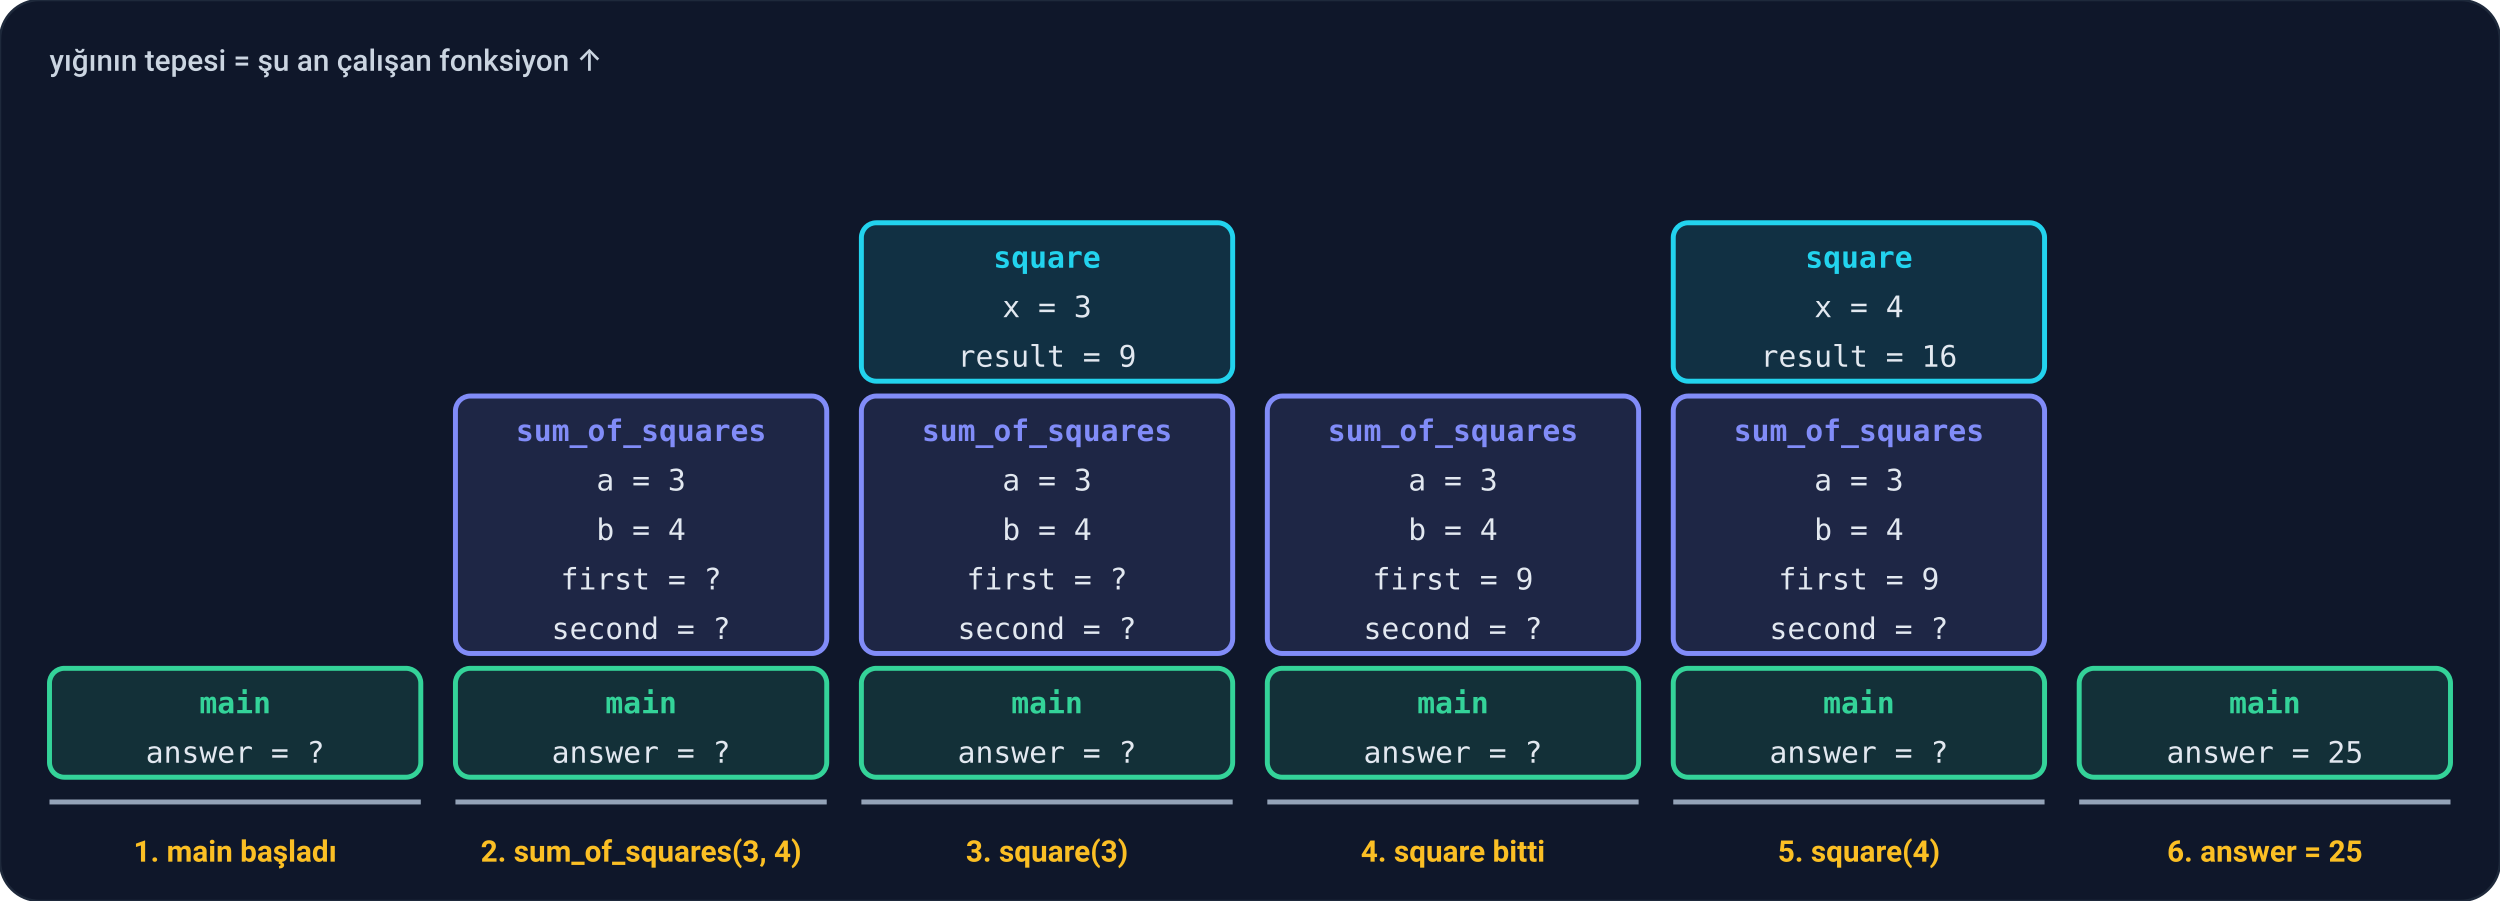
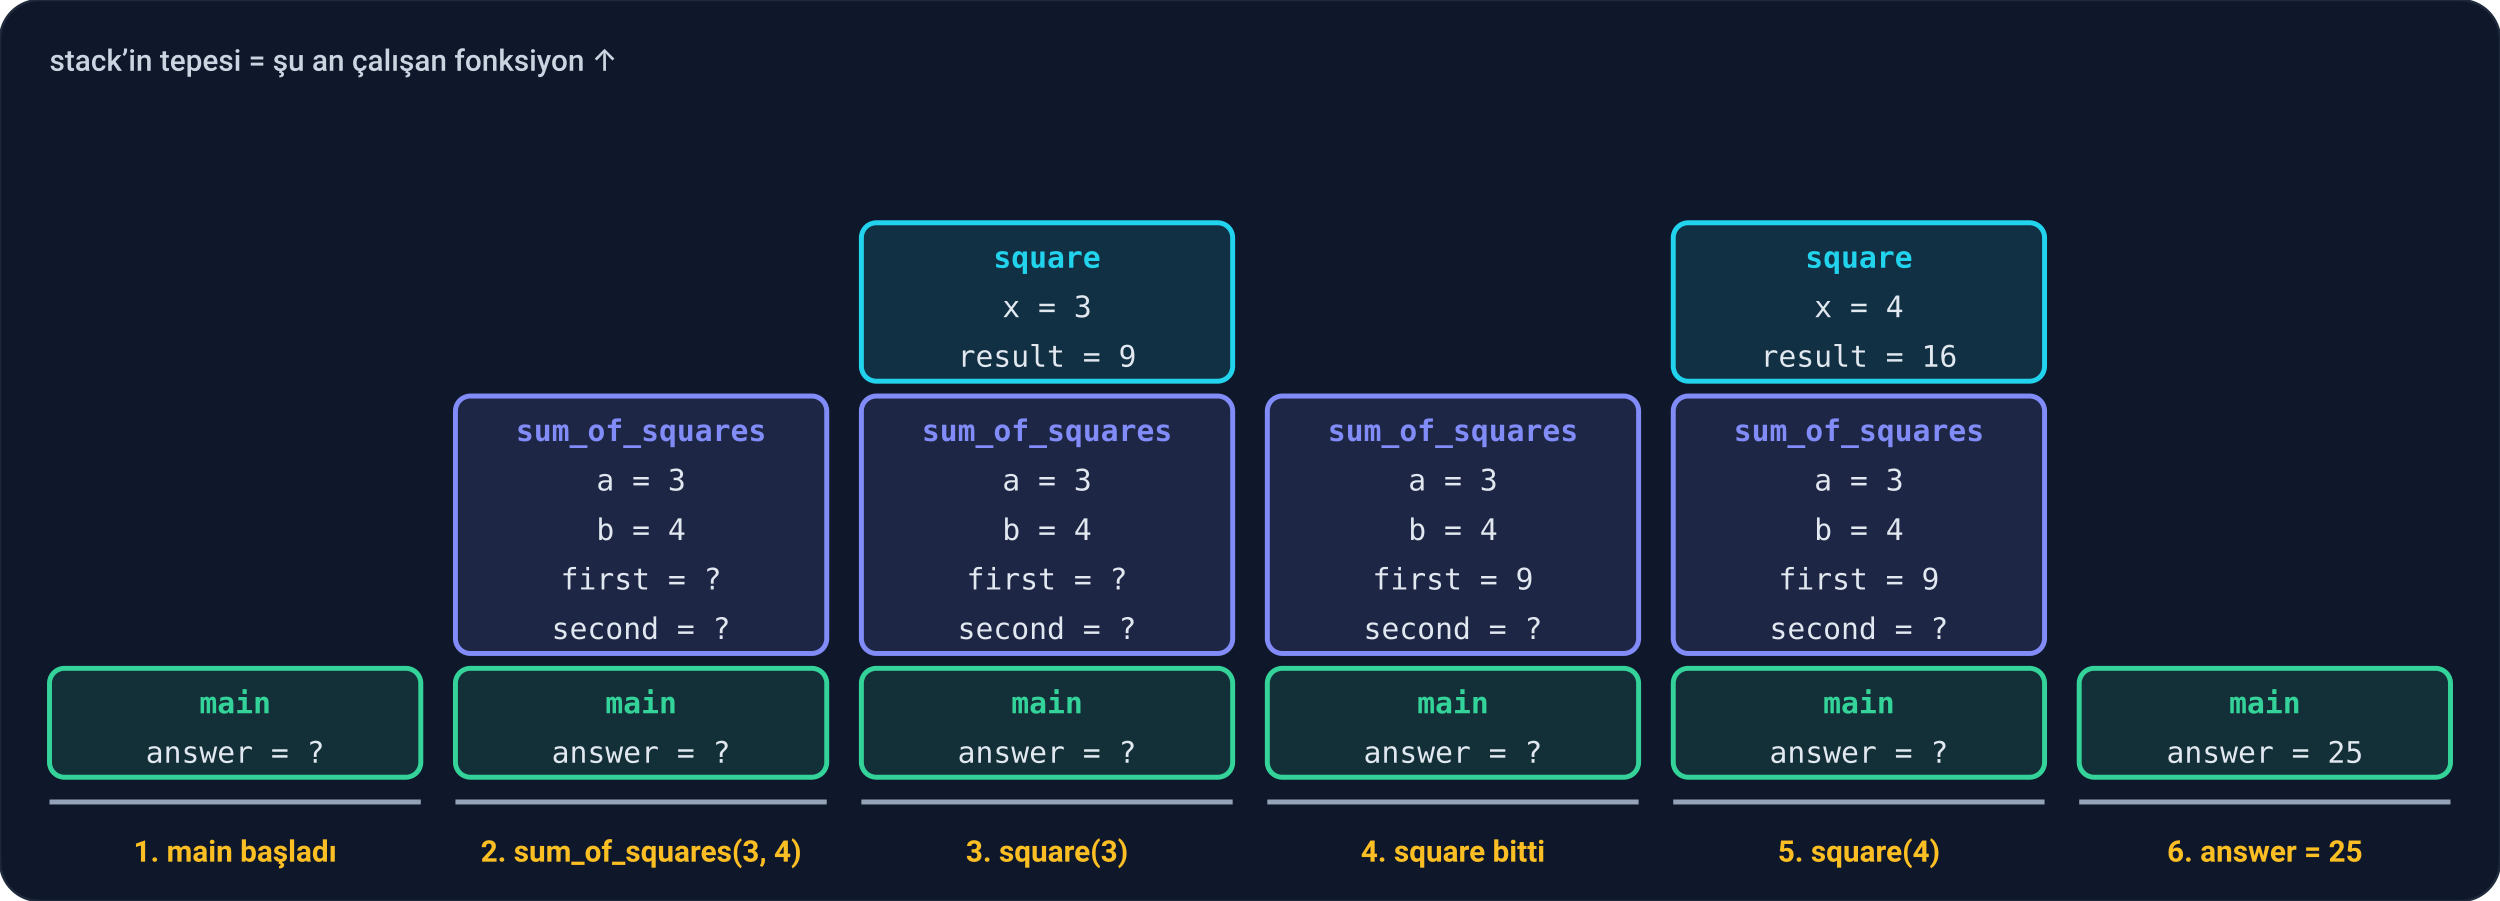
<svg xmlns="http://www.w3.org/2000/svg" viewBox="0 0 1010 364" width="1010" height="364" role="img" aria-label="stack.c çalışırken çağrı yığınının altı anı">
  <defs>
    <marker id="u" viewBox="0 0 10 10" refX="9" refY="5" markerWidth="7" markerHeight="7" orient="auto-start-reverse">
      <path d="M0,0 L10,5 L0,10 z" fill="#94a3b8" />
    </marker>
  </defs>
  <rect width="1010" height="364" rx="16" fill="#0f172a" stroke="#1e293b" />
  <rect x="20" y="270" width="150" height="44" rx="6" fill="#34d39922" stroke="#34d399" stroke-width="2" />
  <text x="95.0" y="284" text-anchor="middle" dominant-baseline="central" font-family="ui-monospace, SFMono-Regular, Menlo, Consolas, monospace" font-size="12" font-weight="700" fill="#34d399">main</text>
  <text x="95.0" y="304" text-anchor="middle" dominant-baseline="central" font-family="ui-monospace, SFMono-Regular, Menlo, Consolas, monospace" font-size="12" font-weight="500" fill="#e2e8f0">answer = ?</text>
  <line x1="20" y1="324" x2="170" y2="324" stroke="#94a3b8" stroke-width="2" />
  <text x="95.0" y="344" text-anchor="middle" dominant-baseline="central" font-family="ui-sans-serif, system-ui, -apple-system, Segoe UI, Roboto, sans-serif" font-size="12" font-weight="600" fill="#fbbf24">1. main başladı</text>
  <rect x="184" y="270" width="150" height="44" rx="6" fill="#34d39922" stroke="#34d399" stroke-width="2" />
  <text x="259.0" y="284" text-anchor="middle" dominant-baseline="central" font-family="ui-monospace, SFMono-Regular, Menlo, Consolas, monospace" font-size="12" font-weight="700" fill="#34d399">main</text>
  <text x="259.0" y="304" text-anchor="middle" dominant-baseline="central" font-family="ui-monospace, SFMono-Regular, Menlo, Consolas, monospace" font-size="12" font-weight="500" fill="#e2e8f0">answer = ?</text>
  <rect x="184" y="160" width="150" height="104" rx="6" fill="#818cf822" stroke="#818cf8" stroke-width="2" />
  <text x="259.0" y="174" text-anchor="middle" dominant-baseline="central" font-family="ui-monospace, SFMono-Regular, Menlo, Consolas, monospace" font-size="12" font-weight="700" fill="#818cf8">sum_of_squares</text>
  <text x="259.0" y="194" text-anchor="middle" dominant-baseline="central" font-family="ui-monospace, SFMono-Regular, Menlo, Consolas, monospace" font-size="12" font-weight="500" fill="#e2e8f0">a = 3</text>
  <text x="259.0" y="214" text-anchor="middle" dominant-baseline="central" font-family="ui-monospace, SFMono-Regular, Menlo, Consolas, monospace" font-size="12" font-weight="500" fill="#e2e8f0">b = 4</text>
  <text x="259.0" y="234" text-anchor="middle" dominant-baseline="central" font-family="ui-monospace, SFMono-Regular, Menlo, Consolas, monospace" font-size="12" font-weight="500" fill="#e2e8f0">first = ?</text>
  <text x="259.0" y="254" text-anchor="middle" dominant-baseline="central" font-family="ui-monospace, SFMono-Regular, Menlo, Consolas, monospace" font-size="12" font-weight="500" fill="#e2e8f0">second = ?</text>
  <line x1="184" y1="324" x2="334" y2="324" stroke="#94a3b8" stroke-width="2" />
  <text x="259.0" y="344" text-anchor="middle" dominant-baseline="central" font-family="ui-sans-serif, system-ui, -apple-system, Segoe UI, Roboto, sans-serif" font-size="12" font-weight="600" fill="#fbbf24">2. sum_of_squares(3, 4)</text>
  <rect x="348" y="270" width="150" height="44" rx="6" fill="#34d39922" stroke="#34d399" stroke-width="2" />
  <text x="423.0" y="284" text-anchor="middle" dominant-baseline="central" font-family="ui-monospace, SFMono-Regular, Menlo, Consolas, monospace" font-size="12" font-weight="700" fill="#34d399">main</text>
  <text x="423.0" y="304" text-anchor="middle" dominant-baseline="central" font-family="ui-monospace, SFMono-Regular, Menlo, Consolas, monospace" font-size="12" font-weight="500" fill="#e2e8f0">answer = ?</text>
  <rect x="348" y="160" width="150" height="104" rx="6" fill="#818cf822" stroke="#818cf8" stroke-width="2" />
  <text x="423.0" y="174" text-anchor="middle" dominant-baseline="central" font-family="ui-monospace, SFMono-Regular, Menlo, Consolas, monospace" font-size="12" font-weight="700" fill="#818cf8">sum_of_squares</text>
  <text x="423.0" y="194" text-anchor="middle" dominant-baseline="central" font-family="ui-monospace, SFMono-Regular, Menlo, Consolas, monospace" font-size="12" font-weight="500" fill="#e2e8f0">a = 3</text>
  <text x="423.0" y="214" text-anchor="middle" dominant-baseline="central" font-family="ui-monospace, SFMono-Regular, Menlo, Consolas, monospace" font-size="12" font-weight="500" fill="#e2e8f0">b = 4</text>
  <text x="423.0" y="234" text-anchor="middle" dominant-baseline="central" font-family="ui-monospace, SFMono-Regular, Menlo, Consolas, monospace" font-size="12" font-weight="500" fill="#e2e8f0">first = ?</text>
  <text x="423.0" y="254" text-anchor="middle" dominant-baseline="central" font-family="ui-monospace, SFMono-Regular, Menlo, Consolas, monospace" font-size="12" font-weight="500" fill="#e2e8f0">second = ?</text>
  <rect x="348" y="90" width="150" height="64" rx="6" fill="#22d3ee22" stroke="#22d3ee" stroke-width="2" />
  <text x="423.0" y="104" text-anchor="middle" dominant-baseline="central" font-family="ui-monospace, SFMono-Regular, Menlo, Consolas, monospace" font-size="12" font-weight="700" fill="#22d3ee">square</text>
  <text x="423.0" y="124" text-anchor="middle" dominant-baseline="central" font-family="ui-monospace, SFMono-Regular, Menlo, Consolas, monospace" font-size="12" font-weight="500" fill="#e2e8f0">x = 3</text>
  <text x="423.0" y="144" text-anchor="middle" dominant-baseline="central" font-family="ui-monospace, SFMono-Regular, Menlo, Consolas, monospace" font-size="12" font-weight="500" fill="#e2e8f0">result = 9</text>
  <line x1="348" y1="324" x2="498" y2="324" stroke="#94a3b8" stroke-width="2" />
  <text x="423.0" y="344" text-anchor="middle" dominant-baseline="central" font-family="ui-sans-serif, system-ui, -apple-system, Segoe UI, Roboto, sans-serif" font-size="12" font-weight="600" fill="#fbbf24">3. square(3)</text>
  <rect x="512" y="270" width="150" height="44" rx="6" fill="#34d39922" stroke="#34d399" stroke-width="2" />
  <text x="587.0" y="284" text-anchor="middle" dominant-baseline="central" font-family="ui-monospace, SFMono-Regular, Menlo, Consolas, monospace" font-size="12" font-weight="700" fill="#34d399">main</text>
  <text x="587.0" y="304" text-anchor="middle" dominant-baseline="central" font-family="ui-monospace, SFMono-Regular, Menlo, Consolas, monospace" font-size="12" font-weight="500" fill="#e2e8f0">answer = ?</text>
  <rect x="512" y="160" width="150" height="104" rx="6" fill="#818cf822" stroke="#818cf8" stroke-width="2" />
  <text x="587.0" y="174" text-anchor="middle" dominant-baseline="central" font-family="ui-monospace, SFMono-Regular, Menlo, Consolas, monospace" font-size="12" font-weight="700" fill="#818cf8">sum_of_squares</text>
  <text x="587.0" y="194" text-anchor="middle" dominant-baseline="central" font-family="ui-monospace, SFMono-Regular, Menlo, Consolas, monospace" font-size="12" font-weight="500" fill="#e2e8f0">a = 3</text>
  <text x="587.0" y="214" text-anchor="middle" dominant-baseline="central" font-family="ui-monospace, SFMono-Regular, Menlo, Consolas, monospace" font-size="12" font-weight="500" fill="#e2e8f0">b = 4</text>
  <text x="587.0" y="234" text-anchor="middle" dominant-baseline="central" font-family="ui-monospace, SFMono-Regular, Menlo, Consolas, monospace" font-size="12" font-weight="500" fill="#e2e8f0">first = 9</text>
  <text x="587.0" y="254" text-anchor="middle" dominant-baseline="central" font-family="ui-monospace, SFMono-Regular, Menlo, Consolas, monospace" font-size="12" font-weight="500" fill="#e2e8f0">second = ?</text>
  <line x1="512" y1="324" x2="662" y2="324" stroke="#94a3b8" stroke-width="2" />
  <text x="587.0" y="344" text-anchor="middle" dominant-baseline="central" font-family="ui-sans-serif, system-ui, -apple-system, Segoe UI, Roboto, sans-serif" font-size="12" font-weight="600" fill="#fbbf24">4. square bitti</text>
  <rect x="676" y="270" width="150" height="44" rx="6" fill="#34d39922" stroke="#34d399" stroke-width="2" />
  <text x="751.0" y="284" text-anchor="middle" dominant-baseline="central" font-family="ui-monospace, SFMono-Regular, Menlo, Consolas, monospace" font-size="12" font-weight="700" fill="#34d399">main</text>
  <text x="751.0" y="304" text-anchor="middle" dominant-baseline="central" font-family="ui-monospace, SFMono-Regular, Menlo, Consolas, monospace" font-size="12" font-weight="500" fill="#e2e8f0">answer = ?</text>
  <rect x="676" y="160" width="150" height="104" rx="6" fill="#818cf822" stroke="#818cf8" stroke-width="2" />
  <text x="751.0" y="174" text-anchor="middle" dominant-baseline="central" font-family="ui-monospace, SFMono-Regular, Menlo, Consolas, monospace" font-size="12" font-weight="700" fill="#818cf8">sum_of_squares</text>
  <text x="751.0" y="194" text-anchor="middle" dominant-baseline="central" font-family="ui-monospace, SFMono-Regular, Menlo, Consolas, monospace" font-size="12" font-weight="500" fill="#e2e8f0">a = 3</text>
  <text x="751.0" y="214" text-anchor="middle" dominant-baseline="central" font-family="ui-monospace, SFMono-Regular, Menlo, Consolas, monospace" font-size="12" font-weight="500" fill="#e2e8f0">b = 4</text>
  <text x="751.0" y="234" text-anchor="middle" dominant-baseline="central" font-family="ui-monospace, SFMono-Regular, Menlo, Consolas, monospace" font-size="12" font-weight="500" fill="#e2e8f0">first = 9</text>
  <text x="751.0" y="254" text-anchor="middle" dominant-baseline="central" font-family="ui-monospace, SFMono-Regular, Menlo, Consolas, monospace" font-size="12" font-weight="500" fill="#e2e8f0">second = ?</text>
  <rect x="676" y="90" width="150" height="64" rx="6" fill="#22d3ee22" stroke="#22d3ee" stroke-width="2" />
  <text x="751.0" y="104" text-anchor="middle" dominant-baseline="central" font-family="ui-monospace, SFMono-Regular, Menlo, Consolas, monospace" font-size="12" font-weight="700" fill="#22d3ee">square</text>
  <text x="751.0" y="124" text-anchor="middle" dominant-baseline="central" font-family="ui-monospace, SFMono-Regular, Menlo, Consolas, monospace" font-size="12" font-weight="500" fill="#e2e8f0">x = 4</text>
  <text x="751.0" y="144" text-anchor="middle" dominant-baseline="central" font-family="ui-monospace, SFMono-Regular, Menlo, Consolas, monospace" font-size="12" font-weight="500" fill="#e2e8f0">result = 16</text>
  <line x1="676" y1="324" x2="826" y2="324" stroke="#94a3b8" stroke-width="2" />
  <text x="751.0" y="344" text-anchor="middle" dominant-baseline="central" font-family="ui-sans-serif, system-ui, -apple-system, Segoe UI, Roboto, sans-serif" font-size="12" font-weight="600" fill="#fbbf24">5. square(4)</text>
  <rect x="840" y="270" width="150" height="44" rx="6" fill="#34d39922" stroke="#34d399" stroke-width="2" />
  <text x="915.0" y="284" text-anchor="middle" dominant-baseline="central" font-family="ui-monospace, SFMono-Regular, Menlo, Consolas, monospace" font-size="12" font-weight="700" fill="#34d399">main</text>
  <text x="915.0" y="304" text-anchor="middle" dominant-baseline="central" font-family="ui-monospace, SFMono-Regular, Menlo, Consolas, monospace" font-size="12" font-weight="500" fill="#e2e8f0">answer = 25</text>
  <line x1="840" y1="324" x2="990" y2="324" stroke="#94a3b8" stroke-width="2" />
  <text x="915.0" y="344" text-anchor="middle" dominant-baseline="central" font-family="ui-sans-serif, system-ui, -apple-system, Segoe UI, Roboto, sans-serif" font-size="12" font-weight="600" fill="#fbbf24">6. answer = 25</text>
-   <text x="20" y="24" text-anchor="start" dominant-baseline="central" font-family="ui-sans-serif, system-ui, -apple-system, Segoe UI, Roboto, sans-serif" font-size="12" font-weight="500" fill="#cbd5e1">yığının tepesi = şu an çalışan fonksiyon ↑</text>
+   <text x="20" y="24" text-anchor="start" dominant-baseline="central" font-family="ui-sans-serif, system-ui, -apple-system, Segoe UI, Roboto, sans-serif" font-size="12" font-weight="500" fill="#cbd5e1">stack’in tepesi = şu an çalışan fonksiyon ↑</text>
</svg>
